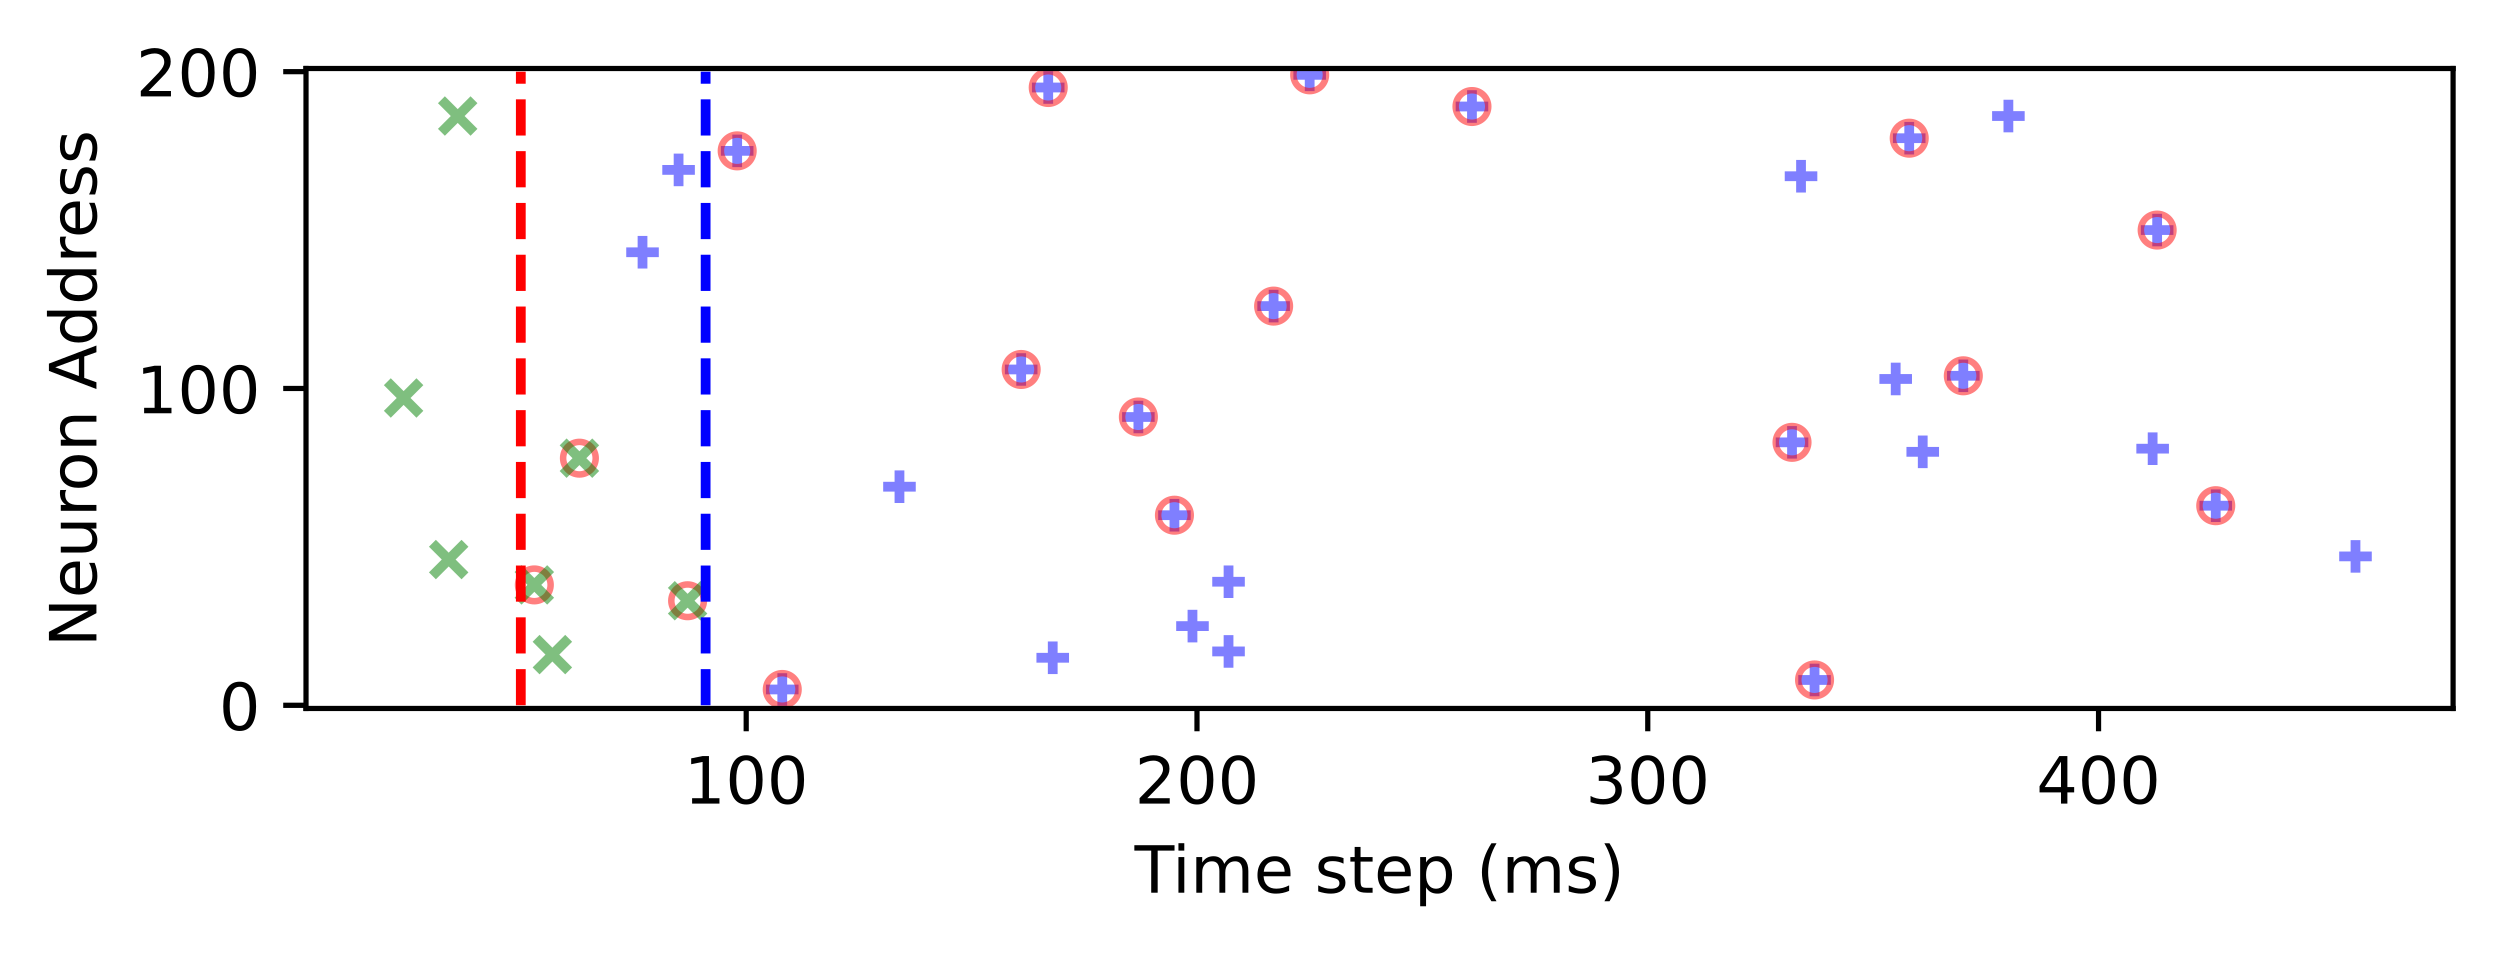
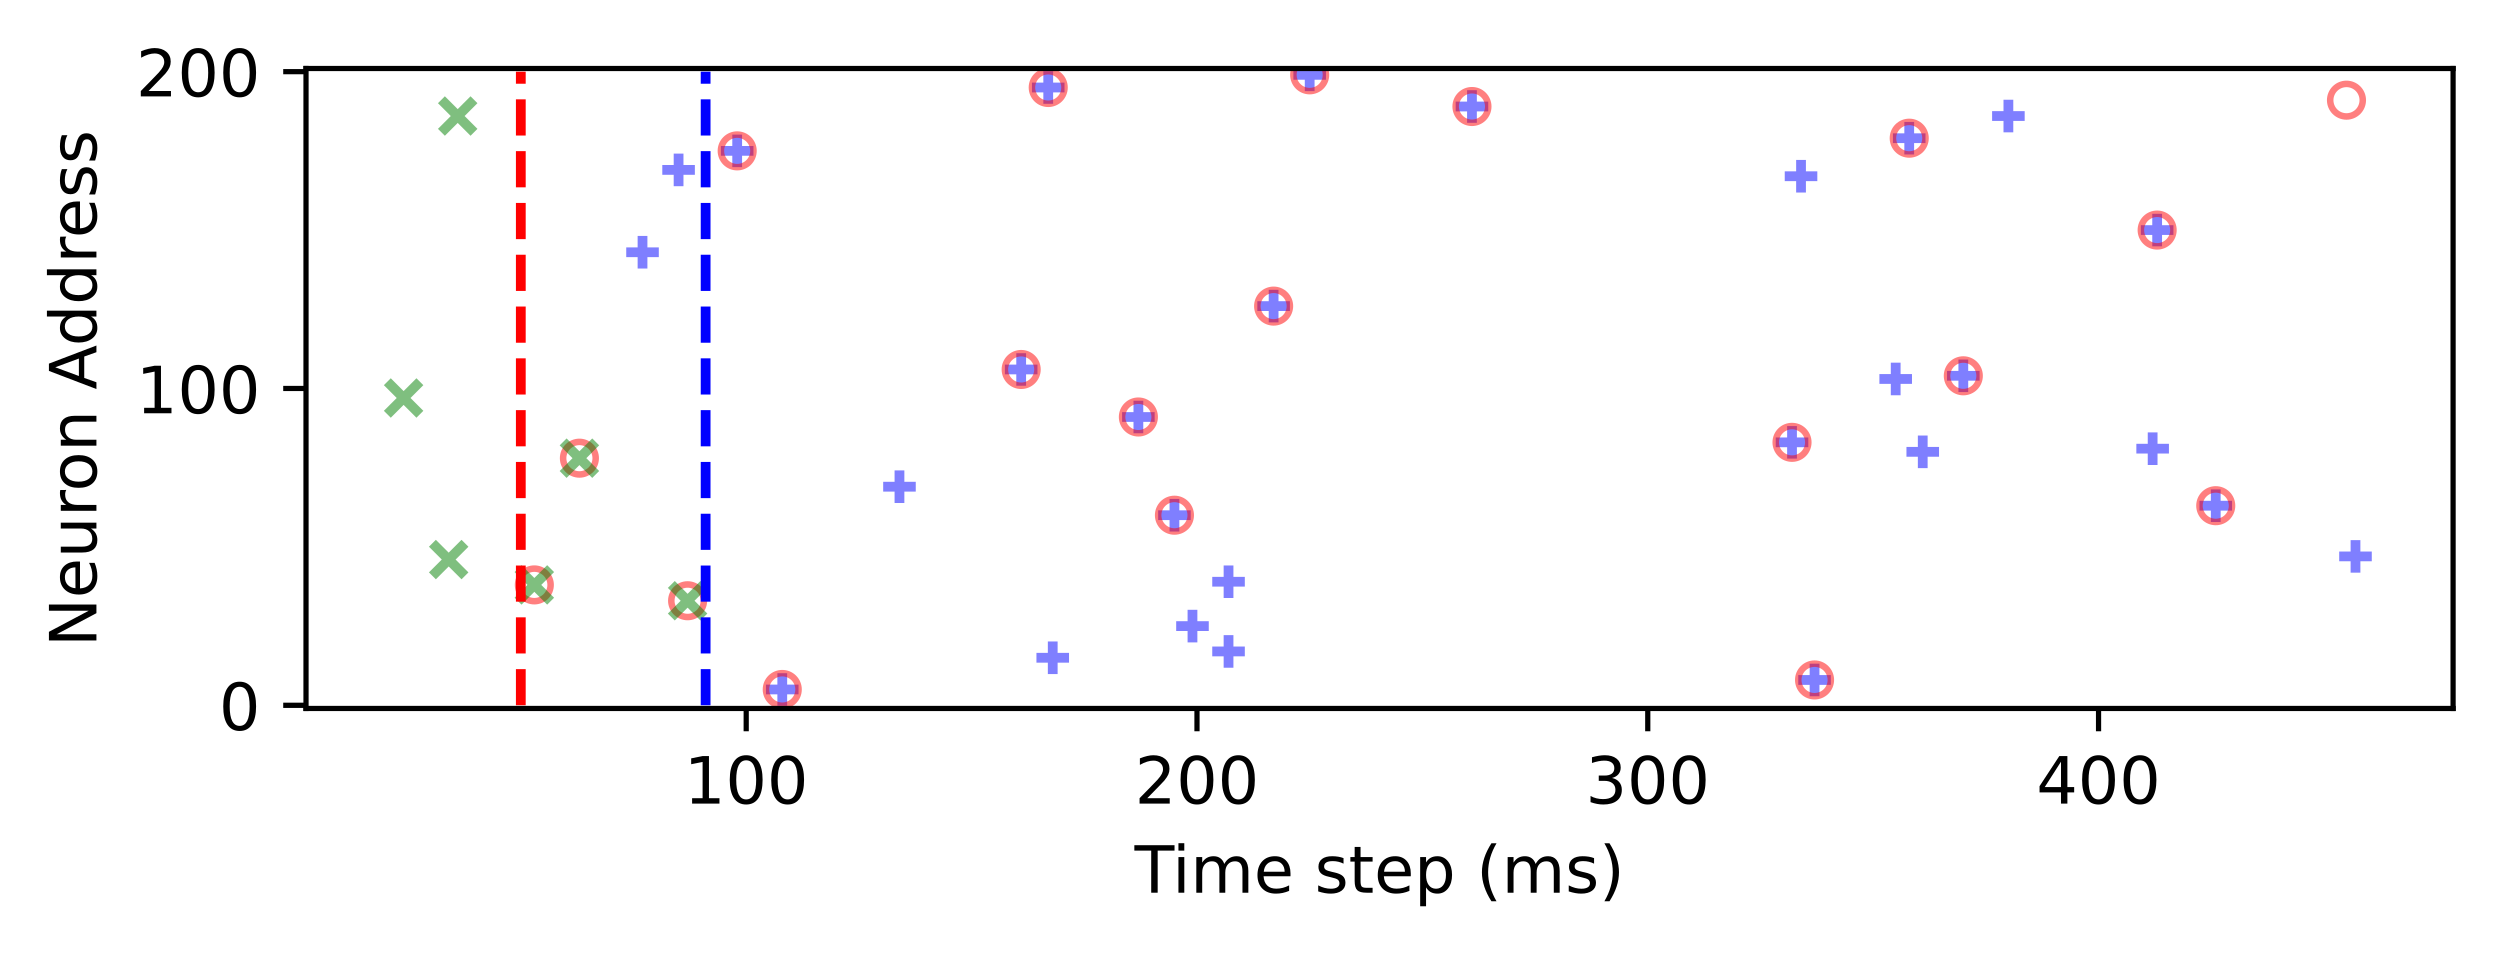
<svg xmlns="http://www.w3.org/2000/svg" xmlns:xlink="http://www.w3.org/1999/xlink" width="383.693pt" height="146.29pt" viewBox="0 0 383.693 146.29" version="1.1">
  <defs>
    <style type="text/css">*{stroke-linejoin: round; stroke-linecap: butt}</style>
  </defs>
  <g id="figure_1">
    <g id="patch_1">
      <path d="M 0 146.29  L 383.693 146.29  L 383.693 0  L 0 0  L 0 146.29  z " style="fill: none" />
    </g>
    <g id="axes_1">
      <g id="patch_2">
        <path d="M 46.966 108.733  L 376.493 108.733  L 376.493 10.513  L 46.966 10.513  L 46.966 108.733  z " style="fill: none" />
      </g>
      <g id="PathCollection_1">
        <defs>
-           <path id="m70b15d98a5" d="M -2.5 0  L 2.5 0  M 0 2.5  L 0 -2.5  " style="stroke: #0000ff; stroke-opacity: 0.5; stroke-width: 1.5" />
+           <path id="mb82908f636" d="M -2.5 0  L 2.5 0  M 0 2.5  L 0 -2.5  " style="stroke: #0000ff; stroke-opacity: 0.5; stroke-width: 1.5" />
        </defs>
-         <g clip-path="url(#pe89eb6932f)">
-           <use xlink:href="#m70b15d98a5" x="98.612" y="38.715" style="fill: #0000ff; fill-opacity: 0.5; stroke: #0000ff; stroke-opacity: 0.5; stroke-width: 1.5" />
-           <use xlink:href="#m70b15d98a5" x="104.147" y="26.073" style="fill: #0000ff; fill-opacity: 0.5; stroke: #0000ff; stroke-opacity: 0.5; stroke-width: 1.5" />
-           <use xlink:href="#m70b15d98a5" x="113.141" y="23.155" style="fill: #0000ff; fill-opacity: 0.5; stroke: #0000ff; stroke-opacity: 0.5; stroke-width: 1.5" />
-           <use xlink:href="#m70b15d98a5" x="120.059" y="105.816" style="fill: #0000ff; fill-opacity: 0.5; stroke: #0000ff; stroke-opacity: 0.5; stroke-width: 1.5" />
-           <use xlink:href="#m70b15d98a5" x="138.048" y="74.697" style="fill: #0000ff; fill-opacity: 0.5; stroke: #0000ff; stroke-opacity: 0.5; stroke-width: 1.5" />
-           <use xlink:href="#m70b15d98a5" x="156.727" y="56.706" style="fill: #0000ff; fill-opacity: 0.5; stroke: #0000ff; stroke-opacity: 0.5; stroke-width: 1.5" />
-           <use xlink:href="#m70b15d98a5" x="160.879" y="13.43" style="fill: #0000ff; fill-opacity: 0.5; stroke: #0000ff; stroke-opacity: 0.5; stroke-width: 1.5" />
-           <use xlink:href="#m70b15d98a5" x="161.57" y="100.954" style="fill: #0000ff; fill-opacity: 0.5; stroke: #0000ff; stroke-opacity: 0.5; stroke-width: 1.5" />
-           <use xlink:href="#m70b15d98a5" x="174.715" y="63.999" style="fill: #0000ff; fill-opacity: 0.5; stroke: #0000ff; stroke-opacity: 0.5; stroke-width: 1.5" />
-           <use xlink:href="#m70b15d98a5" x="180.25" y="79.073" style="fill: #0000ff; fill-opacity: 0.5; stroke: #0000ff; stroke-opacity: 0.5; stroke-width: 1.5" />
-           <use xlink:href="#m70b15d98a5" x="183.018" y="96.091" style="fill: #0000ff; fill-opacity: 0.5; stroke: #0000ff; stroke-opacity: 0.5; stroke-width: 1.5" />
-           <use xlink:href="#m70b15d98a5" x="188.552" y="99.981" style="fill: #0000ff; fill-opacity: 0.5; stroke: #0000ff; stroke-opacity: 0.5; stroke-width: 1.5" />
-           <use xlink:href="#m70b15d98a5" x="188.552" y="89.284" style="fill: #0000ff; fill-opacity: 0.5; stroke: #0000ff; stroke-opacity: 0.5; stroke-width: 1.5" />
-           <use xlink:href="#m70b15d98a5" x="195.471" y="46.981" style="fill: #0000ff; fill-opacity: 0.5; stroke: #0000ff; stroke-opacity: 0.5; stroke-width: 1.5" />
-           <use xlink:href="#m70b15d98a5" x="201.006" y="11.485" style="fill: #0000ff; fill-opacity: 0.5; stroke: #0000ff; stroke-opacity: 0.5; stroke-width: 1.5" />
-           <use xlink:href="#m70b15d98a5" x="225.912" y="16.348" style="fill: #0000ff; fill-opacity: 0.5; stroke: #0000ff; stroke-opacity: 0.5; stroke-width: 1.5" />
-           <use xlink:href="#m70b15d98a5" x="275.034" y="67.889" style="fill: #0000ff; fill-opacity: 0.5; stroke: #0000ff; stroke-opacity: 0.5; stroke-width: 1.5" />
-           <use xlink:href="#m70b15d98a5" x="276.417" y="27.045" style="fill: #0000ff; fill-opacity: 0.5; stroke: #0000ff; stroke-opacity: 0.5; stroke-width: 1.5" />
-           <use xlink:href="#m70b15d98a5" x="278.493" y="104.357" style="fill: #0000ff; fill-opacity: 0.5; stroke: #0000ff; stroke-opacity: 0.5; stroke-width: 1.5" />
-           <use xlink:href="#m70b15d98a5" x="290.946" y="58.164" style="fill: #0000ff; fill-opacity: 0.5; stroke: #0000ff; stroke-opacity: 0.5; stroke-width: 1.5" />
-           <use xlink:href="#m70b15d98a5" x="293.022" y="21.21" style="fill: #0000ff; fill-opacity: 0.5; stroke: #0000ff; stroke-opacity: 0.5; stroke-width: 1.5" />
-           <use xlink:href="#m70b15d98a5" x="295.097" y="69.348" style="fill: #0000ff; fill-opacity: 0.5; stroke: #0000ff; stroke-opacity: 0.5; stroke-width: 1.5" />
-           <use xlink:href="#m70b15d98a5" x="301.324" y="57.678" style="fill: #0000ff; fill-opacity: 0.5; stroke: #0000ff; stroke-opacity: 0.5; stroke-width: 1.5" />
-           <use xlink:href="#m70b15d98a5" x="308.242" y="17.807" style="fill: #0000ff; fill-opacity: 0.5; stroke: #0000ff; stroke-opacity: 0.5; stroke-width: 1.5" />
-           <use xlink:href="#m70b15d98a5" x="330.381" y="68.862" style="fill: #0000ff; fill-opacity: 0.5; stroke: #0000ff; stroke-opacity: 0.5; stroke-width: 1.5" />
-           <use xlink:href="#m70b15d98a5" x="331.073" y="35.311" style="fill: #0000ff; fill-opacity: 0.5; stroke: #0000ff; stroke-opacity: 0.5; stroke-width: 1.5" />
-           <use xlink:href="#m70b15d98a5" x="340.067" y="77.614" style="fill: #0000ff; fill-opacity: 0.5; stroke: #0000ff; stroke-opacity: 0.5; stroke-width: 1.5" />
-           <use xlink:href="#m70b15d98a5" x="361.515" y="85.394" style="fill: #0000ff; fill-opacity: 0.5; stroke: #0000ff; stroke-opacity: 0.5; stroke-width: 1.5" />
+         <g clip-path="url(#pc8db77eb7b)">
+           <use xlink:href="#mb82908f636" x="98.612" y="38.715" style="fill: #0000ff; fill-opacity: 0.5; stroke: #0000ff; stroke-opacity: 0.5; stroke-width: 1.5" />
+           <use xlink:href="#mb82908f636" x="104.147" y="26.073" style="fill: #0000ff; fill-opacity: 0.5; stroke: #0000ff; stroke-opacity: 0.5; stroke-width: 1.5" />
+           <use xlink:href="#mb82908f636" x="113.141" y="23.155" style="fill: #0000ff; fill-opacity: 0.5; stroke: #0000ff; stroke-opacity: 0.5; stroke-width: 1.5" />
+           <use xlink:href="#mb82908f636" x="120.059" y="105.816" style="fill: #0000ff; fill-opacity: 0.5; stroke: #0000ff; stroke-opacity: 0.5; stroke-width: 1.5" />
+           <use xlink:href="#mb82908f636" x="138.048" y="74.697" style="fill: #0000ff; fill-opacity: 0.5; stroke: #0000ff; stroke-opacity: 0.5; stroke-width: 1.5" />
+           <use xlink:href="#mb82908f636" x="156.727" y="56.706" style="fill: #0000ff; fill-opacity: 0.5; stroke: #0000ff; stroke-opacity: 0.5; stroke-width: 1.5" />
+           <use xlink:href="#mb82908f636" x="160.879" y="13.43" style="fill: #0000ff; fill-opacity: 0.5; stroke: #0000ff; stroke-opacity: 0.5; stroke-width: 1.5" />
+           <use xlink:href="#mb82908f636" x="161.57" y="100.954" style="fill: #0000ff; fill-opacity: 0.5; stroke: #0000ff; stroke-opacity: 0.5; stroke-width: 1.5" />
+           <use xlink:href="#mb82908f636" x="174.715" y="63.999" style="fill: #0000ff; fill-opacity: 0.5; stroke: #0000ff; stroke-opacity: 0.5; stroke-width: 1.5" />
+           <use xlink:href="#mb82908f636" x="180.25" y="79.073" style="fill: #0000ff; fill-opacity: 0.5; stroke: #0000ff; stroke-opacity: 0.5; stroke-width: 1.5" />
+           <use xlink:href="#mb82908f636" x="183.018" y="96.091" style="fill: #0000ff; fill-opacity: 0.5; stroke: #0000ff; stroke-opacity: 0.5; stroke-width: 1.5" />
+           <use xlink:href="#mb82908f636" x="188.552" y="99.981" style="fill: #0000ff; fill-opacity: 0.5; stroke: #0000ff; stroke-opacity: 0.5; stroke-width: 1.5" />
+           <use xlink:href="#mb82908f636" x="188.552" y="89.284" style="fill: #0000ff; fill-opacity: 0.5; stroke: #0000ff; stroke-opacity: 0.5; stroke-width: 1.5" />
+           <use xlink:href="#mb82908f636" x="195.471" y="46.981" style="fill: #0000ff; fill-opacity: 0.5; stroke: #0000ff; stroke-opacity: 0.5; stroke-width: 1.5" />
+           <use xlink:href="#mb82908f636" x="201.006" y="11.485" style="fill: #0000ff; fill-opacity: 0.5; stroke: #0000ff; stroke-opacity: 0.5; stroke-width: 1.5" />
+           <use xlink:href="#mb82908f636" x="225.912" y="16.348" style="fill: #0000ff; fill-opacity: 0.5; stroke: #0000ff; stroke-opacity: 0.5; stroke-width: 1.5" />
+           <use xlink:href="#mb82908f636" x="275.034" y="67.889" style="fill: #0000ff; fill-opacity: 0.5; stroke: #0000ff; stroke-opacity: 0.5; stroke-width: 1.5" />
+           <use xlink:href="#mb82908f636" x="276.417" y="27.045" style="fill: #0000ff; fill-opacity: 0.5; stroke: #0000ff; stroke-opacity: 0.5; stroke-width: 1.5" />
+           <use xlink:href="#mb82908f636" x="278.493" y="104.357" style="fill: #0000ff; fill-opacity: 0.5; stroke: #0000ff; stroke-opacity: 0.5; stroke-width: 1.5" />
+           <use xlink:href="#mb82908f636" x="290.946" y="58.164" style="fill: #0000ff; fill-opacity: 0.5; stroke: #0000ff; stroke-opacity: 0.5; stroke-width: 1.5" />
+           <use xlink:href="#mb82908f636" x="293.022" y="21.21" style="fill: #0000ff; fill-opacity: 0.5; stroke: #0000ff; stroke-opacity: 0.5; stroke-width: 1.5" />
+           <use xlink:href="#mb82908f636" x="295.097" y="69.348" style="fill: #0000ff; fill-opacity: 0.5; stroke: #0000ff; stroke-opacity: 0.5; stroke-width: 1.5" />
+           <use xlink:href="#mb82908f636" x="301.324" y="57.678" style="fill: #0000ff; fill-opacity: 0.5; stroke: #0000ff; stroke-opacity: 0.5; stroke-width: 1.5" />
+           <use xlink:href="#mb82908f636" x="308.242" y="17.807" style="fill: #0000ff; fill-opacity: 0.5; stroke: #0000ff; stroke-opacity: 0.5; stroke-width: 1.5" />
+           <use xlink:href="#mb82908f636" x="330.381" y="68.862" style="fill: #0000ff; fill-opacity: 0.5; stroke: #0000ff; stroke-opacity: 0.5; stroke-width: 1.5" />
+           <use xlink:href="#mb82908f636" x="331.073" y="35.311" style="fill: #0000ff; fill-opacity: 0.5; stroke: #0000ff; stroke-opacity: 0.5; stroke-width: 1.5" />
+           <use xlink:href="#mb82908f636" x="340.067" y="77.614" style="fill: #0000ff; fill-opacity: 0.5; stroke: #0000ff; stroke-opacity: 0.5; stroke-width: 1.5" />
+           <use xlink:href="#mb82908f636" x="361.515" y="85.394" style="fill: #0000ff; fill-opacity: 0.5; stroke: #0000ff; stroke-opacity: 0.5; stroke-width: 1.5" />
        </g>
      </g>
      <g id="PathCollection_2">
        <defs>
-           <path id="C0_0_d4cca1c326" d="M 0 2.5  C 0.663 2.5 1.299 2.237 1.768 1.768  C 2.237 1.299 2.5 0.663 2.5 -0  C 2.5 -0.663 2.237 -1.299 1.768 -1.768  C 1.299 -2.237 0.663 -2.5 0 -2.5  C -0.663 -2.5 -1.299 -2.237 -1.768 -1.768  C -2.237 -1.299 -2.5 -0.663 -2.5 0  C -2.5 0.663 -2.237 1.299 -1.768 1.768  C -1.299 2.237 -0.663 2.5 0 2.5  z " />
+           <path id="C0_0_967a5437db" d="M 0 2.5  C 0.663 2.5 1.299 2.237 1.768 1.768  C 2.237 1.299 2.5 0.663 2.5 -0  C 2.5 -0.663 2.237 -1.299 1.768 -1.768  C 1.299 -2.237 0.663 -2.5 0 -2.5  C -0.663 -2.5 -1.299 -2.237 -1.768 -1.768  C -2.237 -1.299 -2.5 -0.663 -2.5 0  C -2.5 0.663 -2.237 1.299 -1.768 1.768  C -1.299 2.237 -0.663 2.5 0 2.5  z " />
        </defs>
-         <g clip-path="url(#pe89eb6932f)">
-           <use xlink:href="#C0_0_d4cca1c326" x="82.008" y="89.77" style="fill: none; stroke: #ff0000; stroke-opacity: 0.5" />
-         </g>
-         <g clip-path="url(#pe89eb6932f)">
-           <use xlink:href="#C0_0_d4cca1c326" x="88.926" y="70.32" style="fill: none; stroke: #ff0000; stroke-opacity: 0.5" />
-         </g>
-         <g clip-path="url(#pe89eb6932f)">
-           <use xlink:href="#C0_0_d4cca1c326" x="105.531" y="92.201" style="fill: none; stroke: #ff0000; stroke-opacity: 0.5" />
-         </g>
-         <g clip-path="url(#pe89eb6932f)">
-           <use xlink:href="#C0_0_d4cca1c326" x="113.141" y="23.155" style="fill: none; stroke: #ff0000; stroke-opacity: 0.5" />
-         </g>
-         <g clip-path="url(#pe89eb6932f)">
-           <use xlink:href="#C0_0_d4cca1c326" x="120.059" y="105.816" style="fill: none; stroke: #ff0000; stroke-opacity: 0.5" />
-         </g>
-         <g clip-path="url(#pe89eb6932f)">
-           <use xlink:href="#C0_0_d4cca1c326" x="156.727" y="56.706" style="fill: none; stroke: #ff0000; stroke-opacity: 0.5" />
-         </g>
-         <g clip-path="url(#pe89eb6932f)">
-           <use xlink:href="#C0_0_d4cca1c326" x="160.879" y="13.43" style="fill: none; stroke: #ff0000; stroke-opacity: 0.5" />
-         </g>
-         <g clip-path="url(#pe89eb6932f)">
-           <use xlink:href="#C0_0_d4cca1c326" x="174.715" y="63.999" style="fill: none; stroke: #ff0000; stroke-opacity: 0.5" />
-         </g>
-         <g clip-path="url(#pe89eb6932f)">
-           <use xlink:href="#C0_0_d4cca1c326" x="180.25" y="79.073" style="fill: none; stroke: #ff0000; stroke-opacity: 0.5" />
-         </g>
-         <g clip-path="url(#pe89eb6932f)">
-           <use xlink:href="#C0_0_d4cca1c326" x="195.471" y="46.981" style="fill: none; stroke: #ff0000; stroke-opacity: 0.5" />
-         </g>
-         <g clip-path="url(#pe89eb6932f)">
-           <use xlink:href="#C0_0_d4cca1c326" x="201.006" y="11.485" style="fill: none; stroke: #ff0000; stroke-opacity: 0.5" />
-         </g>
-         <g clip-path="url(#pe89eb6932f)">
-           <use xlink:href="#C0_0_d4cca1c326" x="225.912" y="16.348" style="fill: none; stroke: #ff0000; stroke-opacity: 0.5" />
-         </g>
-         <g clip-path="url(#pe89eb6932f)">
-           <use xlink:href="#C0_0_d4cca1c326" x="275.034" y="67.889" style="fill: none; stroke: #ff0000; stroke-opacity: 0.5" />
-         </g>
-         <g clip-path="url(#pe89eb6932f)">
-           <use xlink:href="#C0_0_d4cca1c326" x="278.493" y="104.357" style="fill: none; stroke: #ff0000; stroke-opacity: 0.5" />
-         </g>
-         <g clip-path="url(#pe89eb6932f)">
-           <use xlink:href="#C0_0_d4cca1c326" x="293.022" y="21.21" style="fill: none; stroke: #ff0000; stroke-opacity: 0.5" />
-         </g>
-         <g clip-path="url(#pe89eb6932f)">
-           <use xlink:href="#C0_0_d4cca1c326" x="301.324" y="57.678" style="fill: none; stroke: #ff0000; stroke-opacity: 0.5" />
-         </g>
-         <g clip-path="url(#pe89eb6932f)">
-           <use xlink:href="#C0_0_d4cca1c326" x="331.073" y="35.311" style="fill: none; stroke: #ff0000; stroke-opacity: 0.5" />
-         </g>
-         <g clip-path="url(#pe89eb6932f)">
-           <use xlink:href="#C0_0_d4cca1c326" x="340.067" y="77.614" style="fill: none; stroke: #ff0000; stroke-opacity: 0.5" />
+         <g clip-path="url(#pc8db77eb7b)">
+           <use xlink:href="#C0_0_967a5437db" x="82.008" y="89.77" style="fill: none; stroke: #ff0000; stroke-opacity: 0.5" />
+         </g>
+         <g clip-path="url(#pc8db77eb7b)">
+           <use xlink:href="#C0_0_967a5437db" x="88.926" y="70.32" style="fill: none; stroke: #ff0000; stroke-opacity: 0.5" />
+         </g>
+         <g clip-path="url(#pc8db77eb7b)">
+           <use xlink:href="#C0_0_967a5437db" x="105.531" y="92.201" style="fill: none; stroke: #ff0000; stroke-opacity: 0.5" />
+         </g>
+         <g clip-path="url(#pc8db77eb7b)">
+           <use xlink:href="#C0_0_967a5437db" x="113.141" y="23.155" style="fill: none; stroke: #ff0000; stroke-opacity: 0.5" />
+         </g>
+         <g clip-path="url(#pc8db77eb7b)">
+           <use xlink:href="#C0_0_967a5437db" x="120.059" y="105.816" style="fill: none; stroke: #ff0000; stroke-opacity: 0.5" />
+         </g>
+         <g clip-path="url(#pc8db77eb7b)">
+           <use xlink:href="#C0_0_967a5437db" x="156.727" y="56.706" style="fill: none; stroke: #ff0000; stroke-opacity: 0.5" />
+         </g>
+         <g clip-path="url(#pc8db77eb7b)">
+           <use xlink:href="#C0_0_967a5437db" x="160.879" y="13.43" style="fill: none; stroke: #ff0000; stroke-opacity: 0.5" />
+         </g>
+         <g clip-path="url(#pc8db77eb7b)">
+           <use xlink:href="#C0_0_967a5437db" x="174.715" y="63.999" style="fill: none; stroke: #ff0000; stroke-opacity: 0.5" />
+         </g>
+         <g clip-path="url(#pc8db77eb7b)">
+           <use xlink:href="#C0_0_967a5437db" x="180.25" y="79.073" style="fill: none; stroke: #ff0000; stroke-opacity: 0.5" />
+         </g>
+         <g clip-path="url(#pc8db77eb7b)">
+           <use xlink:href="#C0_0_967a5437db" x="195.471" y="46.981" style="fill: none; stroke: #ff0000; stroke-opacity: 0.5" />
+         </g>
+         <g clip-path="url(#pc8db77eb7b)">
+           <use xlink:href="#C0_0_967a5437db" x="201.006" y="11.485" style="fill: none; stroke: #ff0000; stroke-opacity: 0.5" />
+         </g>
+         <g clip-path="url(#pc8db77eb7b)">
+           <use xlink:href="#C0_0_967a5437db" x="225.912" y="16.348" style="fill: none; stroke: #ff0000; stroke-opacity: 0.5" />
+         </g>
+         <g clip-path="url(#pc8db77eb7b)">
+           <use xlink:href="#C0_0_967a5437db" x="275.034" y="67.889" style="fill: none; stroke: #ff0000; stroke-opacity: 0.5" />
+         </g>
+         <g clip-path="url(#pc8db77eb7b)">
+           <use xlink:href="#C0_0_967a5437db" x="278.493" y="104.357" style="fill: none; stroke: #ff0000; stroke-opacity: 0.5" />
+         </g>
+         <g clip-path="url(#pc8db77eb7b)">
+           <use xlink:href="#C0_0_967a5437db" x="293.022" y="21.21" style="fill: none; stroke: #ff0000; stroke-opacity: 0.5" />
+         </g>
+         <g clip-path="url(#pc8db77eb7b)">
+           <use xlink:href="#C0_0_967a5437db" x="301.324" y="57.678" style="fill: none; stroke: #ff0000; stroke-opacity: 0.5" />
+         </g>
+         <g clip-path="url(#pc8db77eb7b)">
+           <use xlink:href="#C0_0_967a5437db" x="331.073" y="35.311" style="fill: none; stroke: #ff0000; stroke-opacity: 0.5" />
+         </g>
+         <g clip-path="url(#pc8db77eb7b)">
+           <use xlink:href="#C0_0_967a5437db" x="340.067" y="77.614" style="fill: none; stroke: #ff0000; stroke-opacity: 0.5" />
+         </g>
+         <g clip-path="url(#pc8db77eb7b)">
+           <use xlink:href="#C0_0_967a5437db" x="360.131" y="15.375" style="fill: none; stroke: #ff0000; stroke-opacity: 0.5" />
        </g>
      </g>
      <g id="PathCollection_3">
        <defs>
-           <path id="m6f6b56f7b4" d="M -2.5 2.5  L 2.5 -2.5  M -2.5 -2.5  L 2.5 2.5  " style="stroke: #008000; stroke-opacity: 0.5; stroke-width: 1.5" />
+           <path id="m9a996f43fb" d="M -2.5 2.5  L 2.5 -2.5  M -2.5 -2.5  L 2.5 2.5  " style="stroke: #008000; stroke-opacity: 0.5; stroke-width: 1.5" />
        </defs>
-         <g clip-path="url(#pe89eb6932f)">
-           <use xlink:href="#m6f6b56f7b4" x="61.944" y="61.082" style="fill: #008000; fill-opacity: 0.5; stroke: #008000; stroke-opacity: 0.5; stroke-width: 1.5" />
-           <use xlink:href="#m6f6b56f7b4" x="68.863" y="85.88" style="fill: #008000; fill-opacity: 0.5; stroke: #008000; stroke-opacity: 0.5; stroke-width: 1.5" />
-           <use xlink:href="#m6f6b56f7b4" x="70.246" y="17.807" style="fill: #008000; fill-opacity: 0.5; stroke: #008000; stroke-opacity: 0.5; stroke-width: 1.5" />
-           <use xlink:href="#m6f6b56f7b4" x="82.008" y="89.77" style="fill: #008000; fill-opacity: 0.5; stroke: #008000; stroke-opacity: 0.5; stroke-width: 1.5" />
-           <use xlink:href="#m6f6b56f7b4" x="84.775" y="100.467" style="fill: #008000; fill-opacity: 0.5; stroke: #008000; stroke-opacity: 0.5; stroke-width: 1.5" />
-           <use xlink:href="#m6f6b56f7b4" x="88.926" y="70.32" style="fill: #008000; fill-opacity: 0.5; stroke: #008000; stroke-opacity: 0.5; stroke-width: 1.5" />
-           <use xlink:href="#m6f6b56f7b4" x="105.531" y="92.201" style="fill: #008000; fill-opacity: 0.5; stroke: #008000; stroke-opacity: 0.5; stroke-width: 1.5" />
+         <g clip-path="url(#pc8db77eb7b)">
+           <use xlink:href="#m9a996f43fb" x="61.944" y="61.082" style="fill: #008000; fill-opacity: 0.5; stroke: #008000; stroke-opacity: 0.5; stroke-width: 1.5" />
+           <use xlink:href="#m9a996f43fb" x="68.863" y="85.88" style="fill: #008000; fill-opacity: 0.5; stroke: #008000; stroke-opacity: 0.5; stroke-width: 1.5" />
+           <use xlink:href="#m9a996f43fb" x="70.246" y="17.807" style="fill: #008000; fill-opacity: 0.5; stroke: #008000; stroke-opacity: 0.5; stroke-width: 1.5" />
+           <use xlink:href="#m9a996f43fb" x="82.008" y="89.77" style="fill: #008000; fill-opacity: 0.5; stroke: #008000; stroke-opacity: 0.5; stroke-width: 1.5" />
+           <use xlink:href="#m9a996f43fb" x="88.926" y="70.32" style="fill: #008000; fill-opacity: 0.5; stroke: #008000; stroke-opacity: 0.5; stroke-width: 1.5" />
+           <use xlink:href="#m9a996f43fb" x="105.531" y="92.201" style="fill: #008000; fill-opacity: 0.5; stroke: #008000; stroke-opacity: 0.5; stroke-width: 1.5" />
        </g>
      </g>
      <g id="matplotlib.axis_1">
        <g id="xtick_1">
          <g id="line2d_1">
            <defs>
-               <path id="m7071877fe6" d="M 0 0  L 0 3.5  " style="stroke: #000000; stroke-width: 0.8" />
+               <path id="mb5f219743a" d="M 0 0  L 0 3.5  " style="stroke: #000000; stroke-width: 0.8" />
            </defs>
            <g>
-               <use xlink:href="#m7071877fe6" x="114.525" y="108.733" style="stroke: #000000; stroke-width: 0.8" />
+               <use xlink:href="#mb5f219743a" x="114.525" y="108.733" style="stroke: #000000; stroke-width: 0.8" />
            </g>
          </g>
          <g id="text_1">
            <g transform="translate(104.9809 123.3319) scale(0.1 -0.1)">
              <defs>
                <path id="DejaVuSans-31" d="M 794 531  L 1825 531  L 1825 4091  L 703 3866  L 703 4441  L 1819 4666  L 2450 4666  L 2450 531  L 3481 531  L 3481 0  L 794 0  L 794 531  z " transform="scale(0.015625)" />
                <path id="DejaVuSans-30" d="M 2034 4250  Q 1547 4250 1301 3770  Q 1056 3291 1056 2328  Q 1056 1369 1301 889  Q 1547 409 2034 409  Q 2525 409 2770 889  Q 3016 1369 3016 2328  Q 3016 3291 2770 3770  Q 2525 4250 2034 4250  z M 2034 4750  Q 2819 4750 3233 4129  Q 3647 3509 3647 2328  Q 3647 1150 3233 529  Q 2819 -91 2034 -91  Q 1250 -91 836 529  Q 422 1150 422 2328  Q 422 3509 836 4129  Q 1250 4750 2034 4750  z " transform="scale(0.015625)" />
              </defs>
              <use xlink:href="#DejaVuSans-31" />
              <use xlink:href="#DejaVuSans-30" transform="translate(63.62305 0)" />
              <use xlink:href="#DejaVuSans-30" transform="translate(127.2461 0)" />
            </g>
          </g>
        </g>
        <g id="xtick_2">
          <g id="line2d_2">
            <g>
-               <use xlink:href="#m7071877fe6" x="183.71" y="108.733" style="stroke: #000000; stroke-width: 0.8" />
+               <use xlink:href="#mb5f219743a" x="183.71" y="108.733" style="stroke: #000000; stroke-width: 0.8" />
            </g>
          </g>
          <g id="text_2">
            <g transform="translate(174.1658 123.3319) scale(0.1 -0.1)">
              <defs>
                <path id="DejaVuSans-32" d="M 1228 531  L 3431 531  L 3431 0  L 469 0  L 469 531  Q 828 903 1448 1529  Q 2069 2156 2228 2338  Q 2531 2678 2651 2914  Q 2772 3150 2772 3378  Q 2772 3750 2511 3984  Q 2250 4219 1831 4219  Q 1534 4219 1204 4116  Q 875 4013 500 3803  L 500 4441  Q 881 4594 1212 4672  Q 1544 4750 1819 4750  Q 2544 4750 2975 4387  Q 3406 4025 3406 3419  Q 3406 3131 3298 2873  Q 3191 2616 2906 2266  Q 2828 2175 2409 1742  Q 1991 1309 1228 531  z " transform="scale(0.015625)" />
              </defs>
              <use xlink:href="#DejaVuSans-32" />
              <use xlink:href="#DejaVuSans-30" transform="translate(63.62305 0)" />
              <use xlink:href="#DejaVuSans-30" transform="translate(127.2461 0)" />
            </g>
          </g>
        </g>
        <g id="xtick_3">
          <g id="line2d_3">
            <g>
-               <use xlink:href="#m7071877fe6" x="252.894" y="108.733" style="stroke: #000000; stroke-width: 0.8" />
+               <use xlink:href="#mb5f219743a" x="252.894" y="108.733" style="stroke: #000000; stroke-width: 0.8" />
            </g>
          </g>
          <g id="text_3">
            <g transform="translate(243.3507 123.3319) scale(0.1 -0.1)">
              <defs>
                <path id="DejaVuSans-33" d="M 2597 2516  Q 3050 2419 3304 2112  Q 3559 1806 3559 1356  Q 3559 666 3084 287  Q 2609 -91 1734 -91  Q 1441 -91 1130 -33  Q 819 25 488 141  L 488 750  Q 750 597 1062 519  Q 1375 441 1716 441  Q 2309 441 2620 675  Q 2931 909 2931 1356  Q 2931 1769 2642 2001  Q 2353 2234 1838 2234  L 1294 2234  L 1294 2753  L 1863 2753  Q 2328 2753 2575 2939  Q 2822 3125 2822 3475  Q 2822 3834 2567 4026  Q 2313 4219 1838 4219  Q 1578 4219 1281 4162  Q 984 4106 628 3988  L 628 4550  Q 988 4650 1302 4700  Q 1616 4750 1894 4750  Q 2613 4750 3031 4423  Q 3450 4097 3450 3541  Q 3450 3153 3228 2886  Q 3006 2619 2597 2516  z " transform="scale(0.015625)" />
              </defs>
              <use xlink:href="#DejaVuSans-33" />
              <use xlink:href="#DejaVuSans-30" transform="translate(63.62305 0)" />
              <use xlink:href="#DejaVuSans-30" transform="translate(127.2461 0)" />
            </g>
          </g>
        </g>
        <g id="xtick_4">
          <g id="line2d_4">
            <g>
-               <use xlink:href="#m7071877fe6" x="322.079" y="108.733" style="stroke: #000000; stroke-width: 0.8" />
+               <use xlink:href="#mb5f219743a" x="322.079" y="108.733" style="stroke: #000000; stroke-width: 0.8" />
            </g>
          </g>
          <g id="text_4">
            <g transform="translate(312.5355 123.3319) scale(0.1 -0.1)">
              <defs>
                <path id="DejaVuSans-34" d="M 2419 4116  L 825 1625  L 2419 1625  L 2419 4116  z M 2253 4666  L 3047 4666  L 3047 1625  L 3713 1625  L 3713 1100  L 3047 1100  L 3047 0  L 2419 0  L 2419 1100  L 313 1100  L 313 1709  L 2253 4666  z " transform="scale(0.015625)" />
              </defs>
              <use xlink:href="#DejaVuSans-34" />
              <use xlink:href="#DejaVuSans-30" transform="translate(63.62305 0)" />
              <use xlink:href="#DejaVuSans-30" transform="translate(127.2461 0)" />
            </g>
          </g>
        </g>
        <g id="text_5">
          <g transform="translate(174.1255 137.01) scale(0.1 -0.1)">
            <defs>
              <path id="DejaVuSans-54" d="M -19 4666  L 3928 4666  L 3928 4134  L 2272 4134  L 2272 0  L 1638 0  L 1638 4134  L -19 4134  L -19 4666  z " transform="scale(0.015625)" />
              <path id="DejaVuSans-69" d="M 603 3500  L 1178 3500  L 1178 0  L 603 0  L 603 3500  z M 603 4863  L 1178 4863  L 1178 4134  L 603 4134  L 603 4863  z " transform="scale(0.015625)" />
              <path id="DejaVuSans-6d" d="M 3328 2828  Q 3544 3216 3844 3400  Q 4144 3584 4550 3584  Q 5097 3584 5394 3201  Q 5691 2819 5691 2113  L 5691 0  L 5113 0  L 5113 2094  Q 5113 2597 4934 2840  Q 4756 3084 4391 3084  Q 3944 3084 3684 2787  Q 3425 2491 3425 1978  L 3425 0  L 2847 0  L 2847 2094  Q 2847 2600 2669 2842  Q 2491 3084 2119 3084  Q 1678 3084 1418 2786  Q 1159 2488 1159 1978  L 1159 0  L 581 0  L 581 3500  L 1159 3500  L 1159 2956  Q 1356 3278 1631 3431  Q 1906 3584 2284 3584  Q 2666 3584 2933 3390  Q 3200 3197 3328 2828  z " transform="scale(0.015625)" />
              <path id="DejaVuSans-65" d="M 3597 1894  L 3597 1613  L 953 1613  Q 991 1019 1311 708  Q 1631 397 2203 397  Q 2534 397 2845 478  Q 3156 559 3463 722  L 3463 178  Q 3153 47 2828 -22  Q 2503 -91 2169 -91  Q 1331 -91 842 396  Q 353 884 353 1716  Q 353 2575 817 3079  Q 1281 3584 2069 3584  Q 2775 3584 3186 3129  Q 3597 2675 3597 1894  z M 3022 2063  Q 3016 2534 2758 2815  Q 2500 3097 2075 3097  Q 1594 3097 1305 2825  Q 1016 2553 972 2059  L 3022 2063  z " transform="scale(0.015625)" />
              <path id="DejaVuSans-20" transform="scale(0.015625)" />
              <path id="DejaVuSans-73" d="M 2834 3397  L 2834 2853  Q 2591 2978 2328 3040  Q 2066 3103 1784 3103  Q 1356 3103 1142 2972  Q 928 2841 928 2578  Q 928 2378 1081 2264  Q 1234 2150 1697 2047  L 1894 2003  Q 2506 1872 2764 1633  Q 3022 1394 3022 966  Q 3022 478 2636 193  Q 2250 -91 1575 -91  Q 1294 -91 989 -36  Q 684 19 347 128  L 347 722  Q 666 556 975 473  Q 1284 391 1588 391  Q 1994 391 2212 530  Q 2431 669 2431 922  Q 2431 1156 2273 1281  Q 2116 1406 1581 1522  L 1381 1569  Q 847 1681 609 1914  Q 372 2147 372 2553  Q 372 3047 722 3315  Q 1072 3584 1716 3584  Q 2034 3584 2315 3537  Q 2597 3491 2834 3397  z " transform="scale(0.015625)" />
              <path id="DejaVuSans-74" d="M 1172 4494  L 1172 3500  L 2356 3500  L 2356 3053  L 1172 3053  L 1172 1153  Q 1172 725 1289 603  Q 1406 481 1766 481  L 2356 481  L 2356 0  L 1766 0  Q 1100 0 847 248  Q 594 497 594 1153  L 594 3053  L 172 3053  L 172 3500  L 594 3500  L 594 4494  L 1172 4494  z " transform="scale(0.015625)" />
              <path id="DejaVuSans-70" d="M 1159 525  L 1159 -1331  L 581 -1331  L 581 3500  L 1159 3500  L 1159 2969  Q 1341 3281 1617 3432  Q 1894 3584 2278 3584  Q 2916 3584 3314 3078  Q 3713 2572 3713 1747  Q 3713 922 3314 415  Q 2916 -91 2278 -91  Q 1894 -91 1617 61  Q 1341 213 1159 525  z M 3116 1747  Q 3116 2381 2855 2742  Q 2594 3103 2138 3103  Q 1681 3103 1420 2742  Q 1159 2381 1159 1747  Q 1159 1113 1420 752  Q 1681 391 2138 391  Q 2594 391 2855 752  Q 3116 1113 3116 1747  z " transform="scale(0.015625)" />
              <path id="DejaVuSans-28" d="M 1984 4856  Q 1566 4138 1362 3434  Q 1159 2731 1159 2009  Q 1159 1288 1364 580  Q 1569 -128 1984 -844  L 1484 -844  Q 1016 -109 783 600  Q 550 1309 550 2009  Q 550 2706 781 3412  Q 1013 4119 1484 4856  L 1984 4856  z " transform="scale(0.015625)" />
              <path id="DejaVuSans-29" d="M 513 4856  L 1013 4856  Q 1481 4119 1714 3412  Q 1947 2706 1947 2009  Q 1947 1309 1714 600  Q 1481 -109 1013 -844  L 513 -844  Q 928 -128 1133 580  Q 1338 1288 1338 2009  Q 1338 2731 1133 3434  Q 928 4138 513 4856  z " transform="scale(0.015625)" />
            </defs>
            <use xlink:href="#DejaVuSans-54" />
            <use xlink:href="#DejaVuSans-69" transform="translate(57.95898 0)" />
            <use xlink:href="#DejaVuSans-6d" transform="translate(85.74219 0)" />
            <use xlink:href="#DejaVuSans-65" transform="translate(183.1543 0)" />
            <use xlink:href="#DejaVuSans-20" transform="translate(244.6777 0)" />
            <use xlink:href="#DejaVuSans-73" transform="translate(276.4648 0)" />
            <use xlink:href="#DejaVuSans-74" transform="translate(328.5645 0)" />
            <use xlink:href="#DejaVuSans-65" transform="translate(367.7734 0)" />
            <use xlink:href="#DejaVuSans-70" transform="translate(429.2969 0)" />
            <use xlink:href="#DejaVuSans-20" transform="translate(492.7734 0)" />
            <use xlink:href="#DejaVuSans-28" transform="translate(524.5605 0)" />
            <use xlink:href="#DejaVuSans-6d" transform="translate(563.5742 0)" />
            <use xlink:href="#DejaVuSans-73" transform="translate(660.9863 0)" />
            <use xlink:href="#DejaVuSans-29" transform="translate(713.0859 0)" />
          </g>
        </g>
      </g>
      <g id="matplotlib.axis_2">
        <g id="ytick_1">
          <g id="line2d_5">
            <defs>
-               <path id="m7bfe5458f1" d="M 0 0  L -3.5 0  " style="stroke: #000000; stroke-width: 0.8" />
+               <path id="m5f3f8c597c" d="M 0 0  L -3.5 0  " style="stroke: #000000; stroke-width: 0.8" />
            </defs>
            <g>
-               <use xlink:href="#m7bfe5458f1" x="46.966" y="108.247" style="stroke: #000000; stroke-width: 0.8" />
+               <use xlink:href="#m5f3f8c597c" x="46.966" y="108.247" style="stroke: #000000; stroke-width: 0.8" />
            </g>
          </g>
          <g id="text_6">
            <g transform="translate(33.60312 112.0464) scale(0.1 -0.1)">
              <use xlink:href="#DejaVuSans-30" />
            </g>
          </g>
        </g>
        <g id="ytick_2">
          <g id="line2d_6">
            <g>
-               <use xlink:href="#m7bfe5458f1" x="46.966" y="59.623" style="stroke: #000000; stroke-width: 0.8" />
+               <use xlink:href="#m5f3f8c597c" x="46.966" y="59.623" style="stroke: #000000; stroke-width: 0.8" />
            </g>
          </g>
          <g id="text_7">
            <g transform="translate(20.87813 63.42243) scale(0.1 -0.1)">
              <use xlink:href="#DejaVuSans-31" />
              <use xlink:href="#DejaVuSans-30" transform="translate(63.62305 0)" />
              <use xlink:href="#DejaVuSans-30" transform="translate(127.2461 0)" />
            </g>
          </g>
        </g>
        <g id="ytick_3">
          <g id="line2d_7">
            <g>
-               <use xlink:href="#m7bfe5458f1" x="46.966" y="10.999" style="stroke: #000000; stroke-width: 0.8" />
+               <use xlink:href="#m5f3f8c597c" x="46.966" y="10.999" style="stroke: #000000; stroke-width: 0.8" />
            </g>
          </g>
          <g id="text_8">
            <g transform="translate(20.87813 14.79844) scale(0.1 -0.1)">
              <use xlink:href="#DejaVuSans-32" />
              <use xlink:href="#DejaVuSans-30" transform="translate(63.62305 0)" />
              <use xlink:href="#DejaVuSans-30" transform="translate(127.2461 0)" />
            </g>
          </g>
        </g>
        <g id="text_9">
          <g transform="translate(14.79844 99.27947) rotate(-90) scale(0.1 -0.1)">
            <defs>
              <path id="DejaVuSans-4e" d="M 628 4666  L 1478 4666  L 3547 763  L 3547 4666  L 4159 4666  L 4159 0  L 3309 0  L 1241 3903  L 1241 0  L 628 0  L 628 4666  z " transform="scale(0.015625)" />
              <path id="DejaVuSans-75" d="M 544 1381  L 544 3500  L 1119 3500  L 1119 1403  Q 1119 906 1312 657  Q 1506 409 1894 409  Q 2359 409 2629 706  Q 2900 1003 2900 1516  L 2900 3500  L 3475 3500  L 3475 0  L 2900 0  L 2900 538  Q 2691 219 2414 64  Q 2138 -91 1772 -91  Q 1169 -91 856 284  Q 544 659 544 1381  z M 1991 3584  L 1991 3584  z " transform="scale(0.015625)" />
              <path id="DejaVuSans-72" d="M 2631 2963  Q 2534 3019 2420 3045  Q 2306 3072 2169 3072  Q 1681 3072 1420 2755  Q 1159 2438 1159 1844  L 1159 0  L 581 0  L 581 3500  L 1159 3500  L 1159 2956  Q 1341 3275 1631 3429  Q 1922 3584 2338 3584  Q 2397 3584 2469 3576  Q 2541 3569 2628 3553  L 2631 2963  z " transform="scale(0.015625)" />
              <path id="DejaVuSans-6f" d="M 1959 3097  Q 1497 3097 1228 2736  Q 959 2375 959 1747  Q 959 1119 1226 758  Q 1494 397 1959 397  Q 2419 397 2687 759  Q 2956 1122 2956 1747  Q 2956 2369 2687 2733  Q 2419 3097 1959 3097  z M 1959 3584  Q 2709 3584 3137 3096  Q 3566 2609 3566 1747  Q 3566 888 3137 398  Q 2709 -91 1959 -91  Q 1206 -91 779 398  Q 353 888 353 1747  Q 353 2609 779 3096  Q 1206 3584 1959 3584  z " transform="scale(0.015625)" />
              <path id="DejaVuSans-6e" d="M 3513 2113  L 3513 0  L 2938 0  L 2938 2094  Q 2938 2591 2744 2837  Q 2550 3084 2163 3084  Q 1697 3084 1428 2787  Q 1159 2491 1159 1978  L 1159 0  L 581 0  L 581 3500  L 1159 3500  L 1159 2956  Q 1366 3272 1645 3428  Q 1925 3584 2291 3584  Q 2894 3584 3203 3211  Q 3513 2838 3513 2113  z " transform="scale(0.015625)" />
              <path id="DejaVuSans-41" d="M 2188 4044  L 1331 1722  L 3047 1722  L 2188 4044  z M 1831 4666  L 2547 4666  L 4325 0  L 3669 0  L 3244 1197  L 1141 1197  L 716 0  L 50 0  L 1831 4666  z " transform="scale(0.015625)" />
              <path id="DejaVuSans-64" d="M 2906 2969  L 2906 4863  L 3481 4863  L 3481 0  L 2906 0  L 2906 525  Q 2725 213 2448 61  Q 2172 -91 1784 -91  Q 1150 -91 751 415  Q 353 922 353 1747  Q 353 2572 751 3078  Q 1150 3584 1784 3584  Q 2172 3584 2448 3432  Q 2725 3281 2906 2969  z M 947 1747  Q 947 1113 1208 752  Q 1469 391 1925 391  Q 2381 391 2643 752  Q 2906 1113 2906 1747  Q 2906 2381 2643 2742  Q 2381 3103 1925 3103  Q 1469 3103 1208 2742  Q 947 2381 947 1747  z " transform="scale(0.015625)" />
            </defs>
            <use xlink:href="#DejaVuSans-4e" />
            <use xlink:href="#DejaVuSans-65" transform="translate(74.80469 0)" />
            <use xlink:href="#DejaVuSans-75" transform="translate(136.3281 0)" />
            <use xlink:href="#DejaVuSans-72" transform="translate(199.707 0)" />
            <use xlink:href="#DejaVuSans-6f" transform="translate(238.5703 0)" />
            <use xlink:href="#DejaVuSans-6e" transform="translate(299.752 0)" />
            <use xlink:href="#DejaVuSans-20" transform="translate(363.1309 0)" />
            <use xlink:href="#DejaVuSans-41" transform="translate(394.918 0)" />
            <use xlink:href="#DejaVuSans-64" transform="translate(461.5762 0)" />
            <use xlink:href="#DejaVuSans-64" transform="translate(525.0527 0)" />
            <use xlink:href="#DejaVuSans-72" transform="translate(588.5293 0)" />
            <use xlink:href="#DejaVuSans-65" transform="translate(627.3926 0)" />
            <use xlink:href="#DejaVuSans-73" transform="translate(688.916 0)" />
            <use xlink:href="#DejaVuSans-73" transform="translate(741.0156 0)" />
          </g>
        </g>
      </g>
      <g id="LineCollection_1">
-         <path d="M 79.932 108.247  L 79.932 10.999  " clip-path="url(#pe89eb6932f)" style="fill: none; stroke-dasharray: 5.55,2.4; stroke-dashoffset: 0; stroke: #ff0000; stroke-width: 1.5" />
+         <path d="M 79.932 108.247  L 79.932 10.999  " clip-path="url(#pc8db77eb7b)" style="fill: none; stroke-dasharray: 5.55,2.4; stroke-dashoffset: 0; stroke: #ff0000; stroke-width: 1.5" />
      </g>
      <g id="LineCollection_2">
-         <path d="M 108.298 108.247  L 108.298 10.999  " clip-path="url(#pe89eb6932f)" style="fill: none; stroke-dasharray: 5.55,2.4; stroke-dashoffset: 0; stroke: #0000ff; stroke-width: 1.5" />
+         <path d="M 108.298 108.247  L 108.298 10.999  " clip-path="url(#pc8db77eb7b)" style="fill: none; stroke-dasharray: 5.55,2.4; stroke-dashoffset: 0; stroke: #0000ff; stroke-width: 1.5" />
      </g>
      <g id="patch_3">
        <path d="M 46.966 108.733  L 46.966 10.513  " style="fill: none; stroke: #000000; stroke-width: 0.8; stroke-linejoin: miter; stroke-linecap: square" />
      </g>
      <g id="patch_4">
        <path d="M 376.493 108.733  L 376.493 10.513  " style="fill: none; stroke: #000000; stroke-width: 0.8; stroke-linejoin: miter; stroke-linecap: square" />
      </g>
      <g id="patch_5">
        <path d="M 46.966 108.733  L 376.493 108.733  " style="fill: none; stroke: #000000; stroke-width: 0.8; stroke-linejoin: miter; stroke-linecap: square" />
      </g>
      <g id="patch_6">
        <path d="M 46.966 10.513  L 376.493 10.513  " style="fill: none; stroke: #000000; stroke-width: 0.8; stroke-linejoin: miter; stroke-linecap: square" />
      </g>
    </g>
  </g>
  <defs>
-     <clipPath id="pe89eb6932f">
+     <clipPath id="pc8db77eb7b">
      <rect x="46.966" y="10.513" width="329.528" height="98.22" />
    </clipPath>
  </defs>
</svg>
